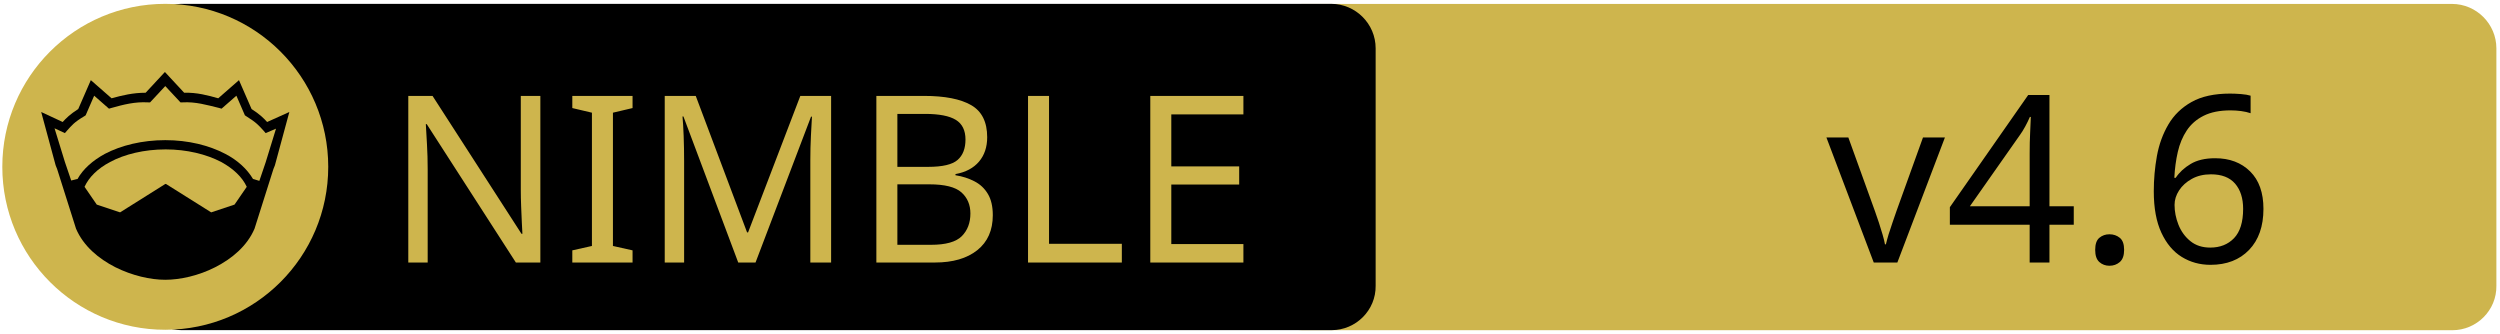
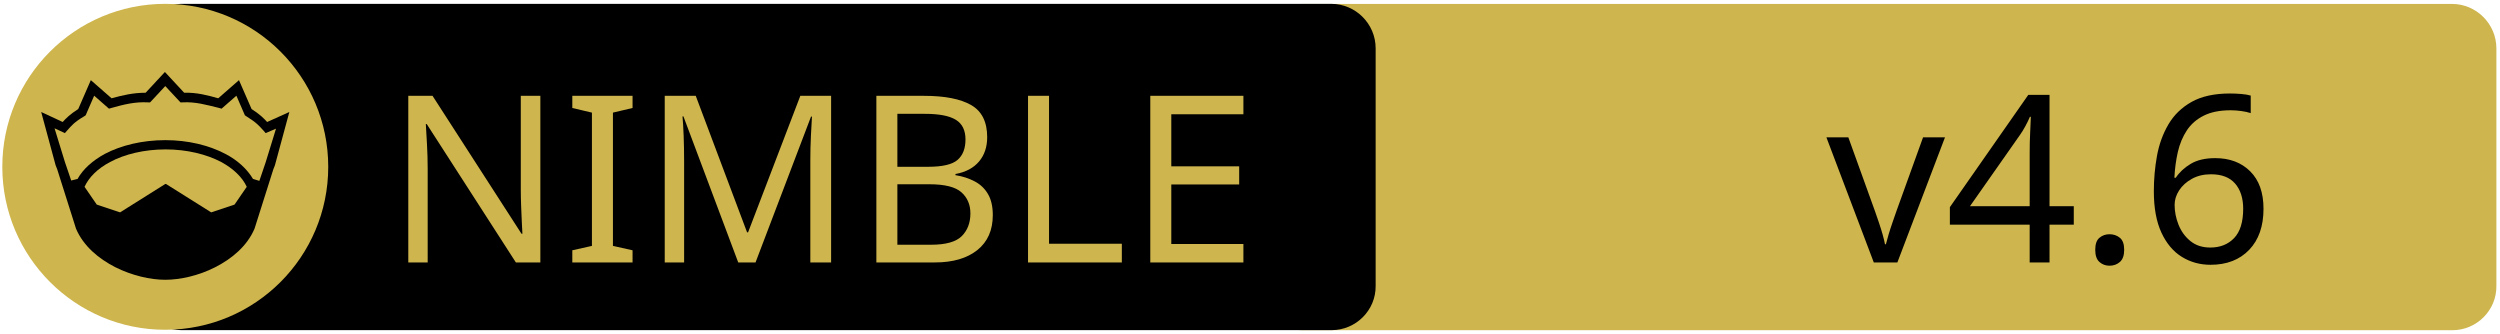
<svg xmlns="http://www.w3.org/2000/svg" xmlns:xlink="http://www.w3.org/1999/xlink" width="675" height="90" xml:space="preserve" version="1.1">
  <a xlink:href="https://github.com/wltsmrz/nimler">
    <g>
      <path fill="#CEB54D" id="svg_15" d="m662.123,89.159l-310.5,0c-6.6,0 -12,-5.4 -12,-12l0,-64.1c0,-6.6 5.4,-12 12,-12l310.4,0c6.6,0 12,5.4 12,12l0,64.1c0.1,6.6 -5.3,12 -11.9,12z" />
      <path id="svg_1" d="m359.524,89.139l-310.5,0c-6.6,0 -12,-5.4 -12,-12l0,-64.1c0,-6.6 5.4,-12 12,-12l310.4,0c6.6,0 12,5.4 12,12l0,64.1c0.1,6.6 -5.3,12 -11.9,12z" />
      <rect id="svg_2" fill="none" height="45.9" width="315.3" class="st0" y="24.539" x="60.224" />
      <circle id="svg_4" fill="#CEB54D" r="44" cy="45.039" cx="44.624" class="st1" />
      <g id="XMLID_4_">
        <path id="svg_5" d="m78.124,30.239l-3.9,14.4l-0.4,1l-5.1,16.1c0,0 0,0 0,0c-2,4.7 -6.1,8.1 -10.6,10.4c-4.5,2.3 -9.5,3.4 -13.5,3.4c-4,0 -8.9,-1.1 -13.5,-3.4c-4.5,-2.3 -8.6,-5.7 -10.6,-10.4c0,0 0,0 0,0l-5.1,-16.1l-0.4,-1l-3.9,-14.4l5.8,2.7c0.9,-1 2,-2.1 4.2,-3.5l3.4,-7.8l5.6,4.9c2.9,-0.8 5.8,-1.5 9.2,-1.5l5.2,-5.6l5.2,5.6c3.4,-0.1 6.4,0.7 9.2,1.5l5.6,-4.9l3.4,7.8c2.2,1.4 3.3,2.5 4.2,3.5l6,-2.7z" />
        <g id="XMLID_6_">
          <g id="svg_6">
            <path id="svg_7" fill="#CEB54D" d="m66.624,50.439l-3.3,4.8l-6.3,2.1l-12.1,-7.6c-0.1,-0.1 -0.3,-0.1 -0.4,0l-12.1,7.6l-6.3,-2.1l-3.3,-4.8c1.2,-2.6 3.5,-4.9 6.9,-6.7c3.9,-2.1 9.2,-3.4 15,-3.4c5.7,0 11,1.3 15,3.4c3.3,1.8 5.7,4.1 6.9,6.7z" class="st1" />
          </g>
          <g id="svg_8" />
        </g>
        <g id="XMLID_5_">
          <g id="svg_9">
            <path id="svg_10" fill="#CEB54D" d="m74.524,34.739l-2.8,9.1l-1.7,5l-1.6,-0.5c0,0 -0.1,0 -0.1,0c-1.6,-2.7 -4.2,-5.1 -7.5,-6.8c-4.4,-2.3 -10,-3.7 -16.2,-3.7c-6.2,0 -11.9,1.4 -16.3,3.7c-3.3,1.8 -5.9,4.1 -7.4,6.8c0,0 -0.1,0 -0.1,0l-1.6,0.4l-1.7,-5l-2.8,-9.1l2.8,1.3l0.6,-0.7c1.2,-1.3 1.8,-2.2 4.7,-3.9l0.3,-0.2l2.3,-5.3l4,3.5l0.7,-0.2c3.2,-0.9 6.3,-1.7 9.8,-1.5l0.6,0l4.1,-4.4l4.1,4.4l0.6,0c3.5,-0.2 6.5,0.7 9.8,1.5l0.7,0.2l4,-3.5l2.3,5.3l0.3,0.2c2.9,1.8 3.5,2.6 4.7,3.9l0.6,0.7l2.8,-1.2z" class="st1" />
          </g>
          <g id="svg_11" />
        </g>
      </g>
-       <text x="-442" y="-350" id="svg_16" font-size="63px" font-family="'PT Sans Caption'" fill="#CEB54D" class="st1 st2 st3" transform="matrix(1 0 0 1 546.13 420.879)">NIMBLE</text>
-       <text x="-53.0" y="-350" id="svg_17" font-size="63px" font-family="'PT Sans Caption'" fill="#000000" class="st1 st2 st3" transform="matrix(1 0 0 1 546.13 420.879)">v4.6</text>
+       <text x="-442" y="-350.021" id="svg_16" font-size="63px" font-family="'PT Sans Caption'" fill="#CEB54D" class="st1 st2 st3" transform="matrix(1 0 0 1 546.13 420.879)">NIMBLE</text>
+       <text x="-53.0" y="-350.012" id="svg_17" font-size="63.012px" font-family="'PT Sans Caption'" fill="#000000" class="st1 st2 st3" transform="matrix(1 0 0 1 546.13 420.879)">v4.6</text>
    </g>
  </a>
</svg>
